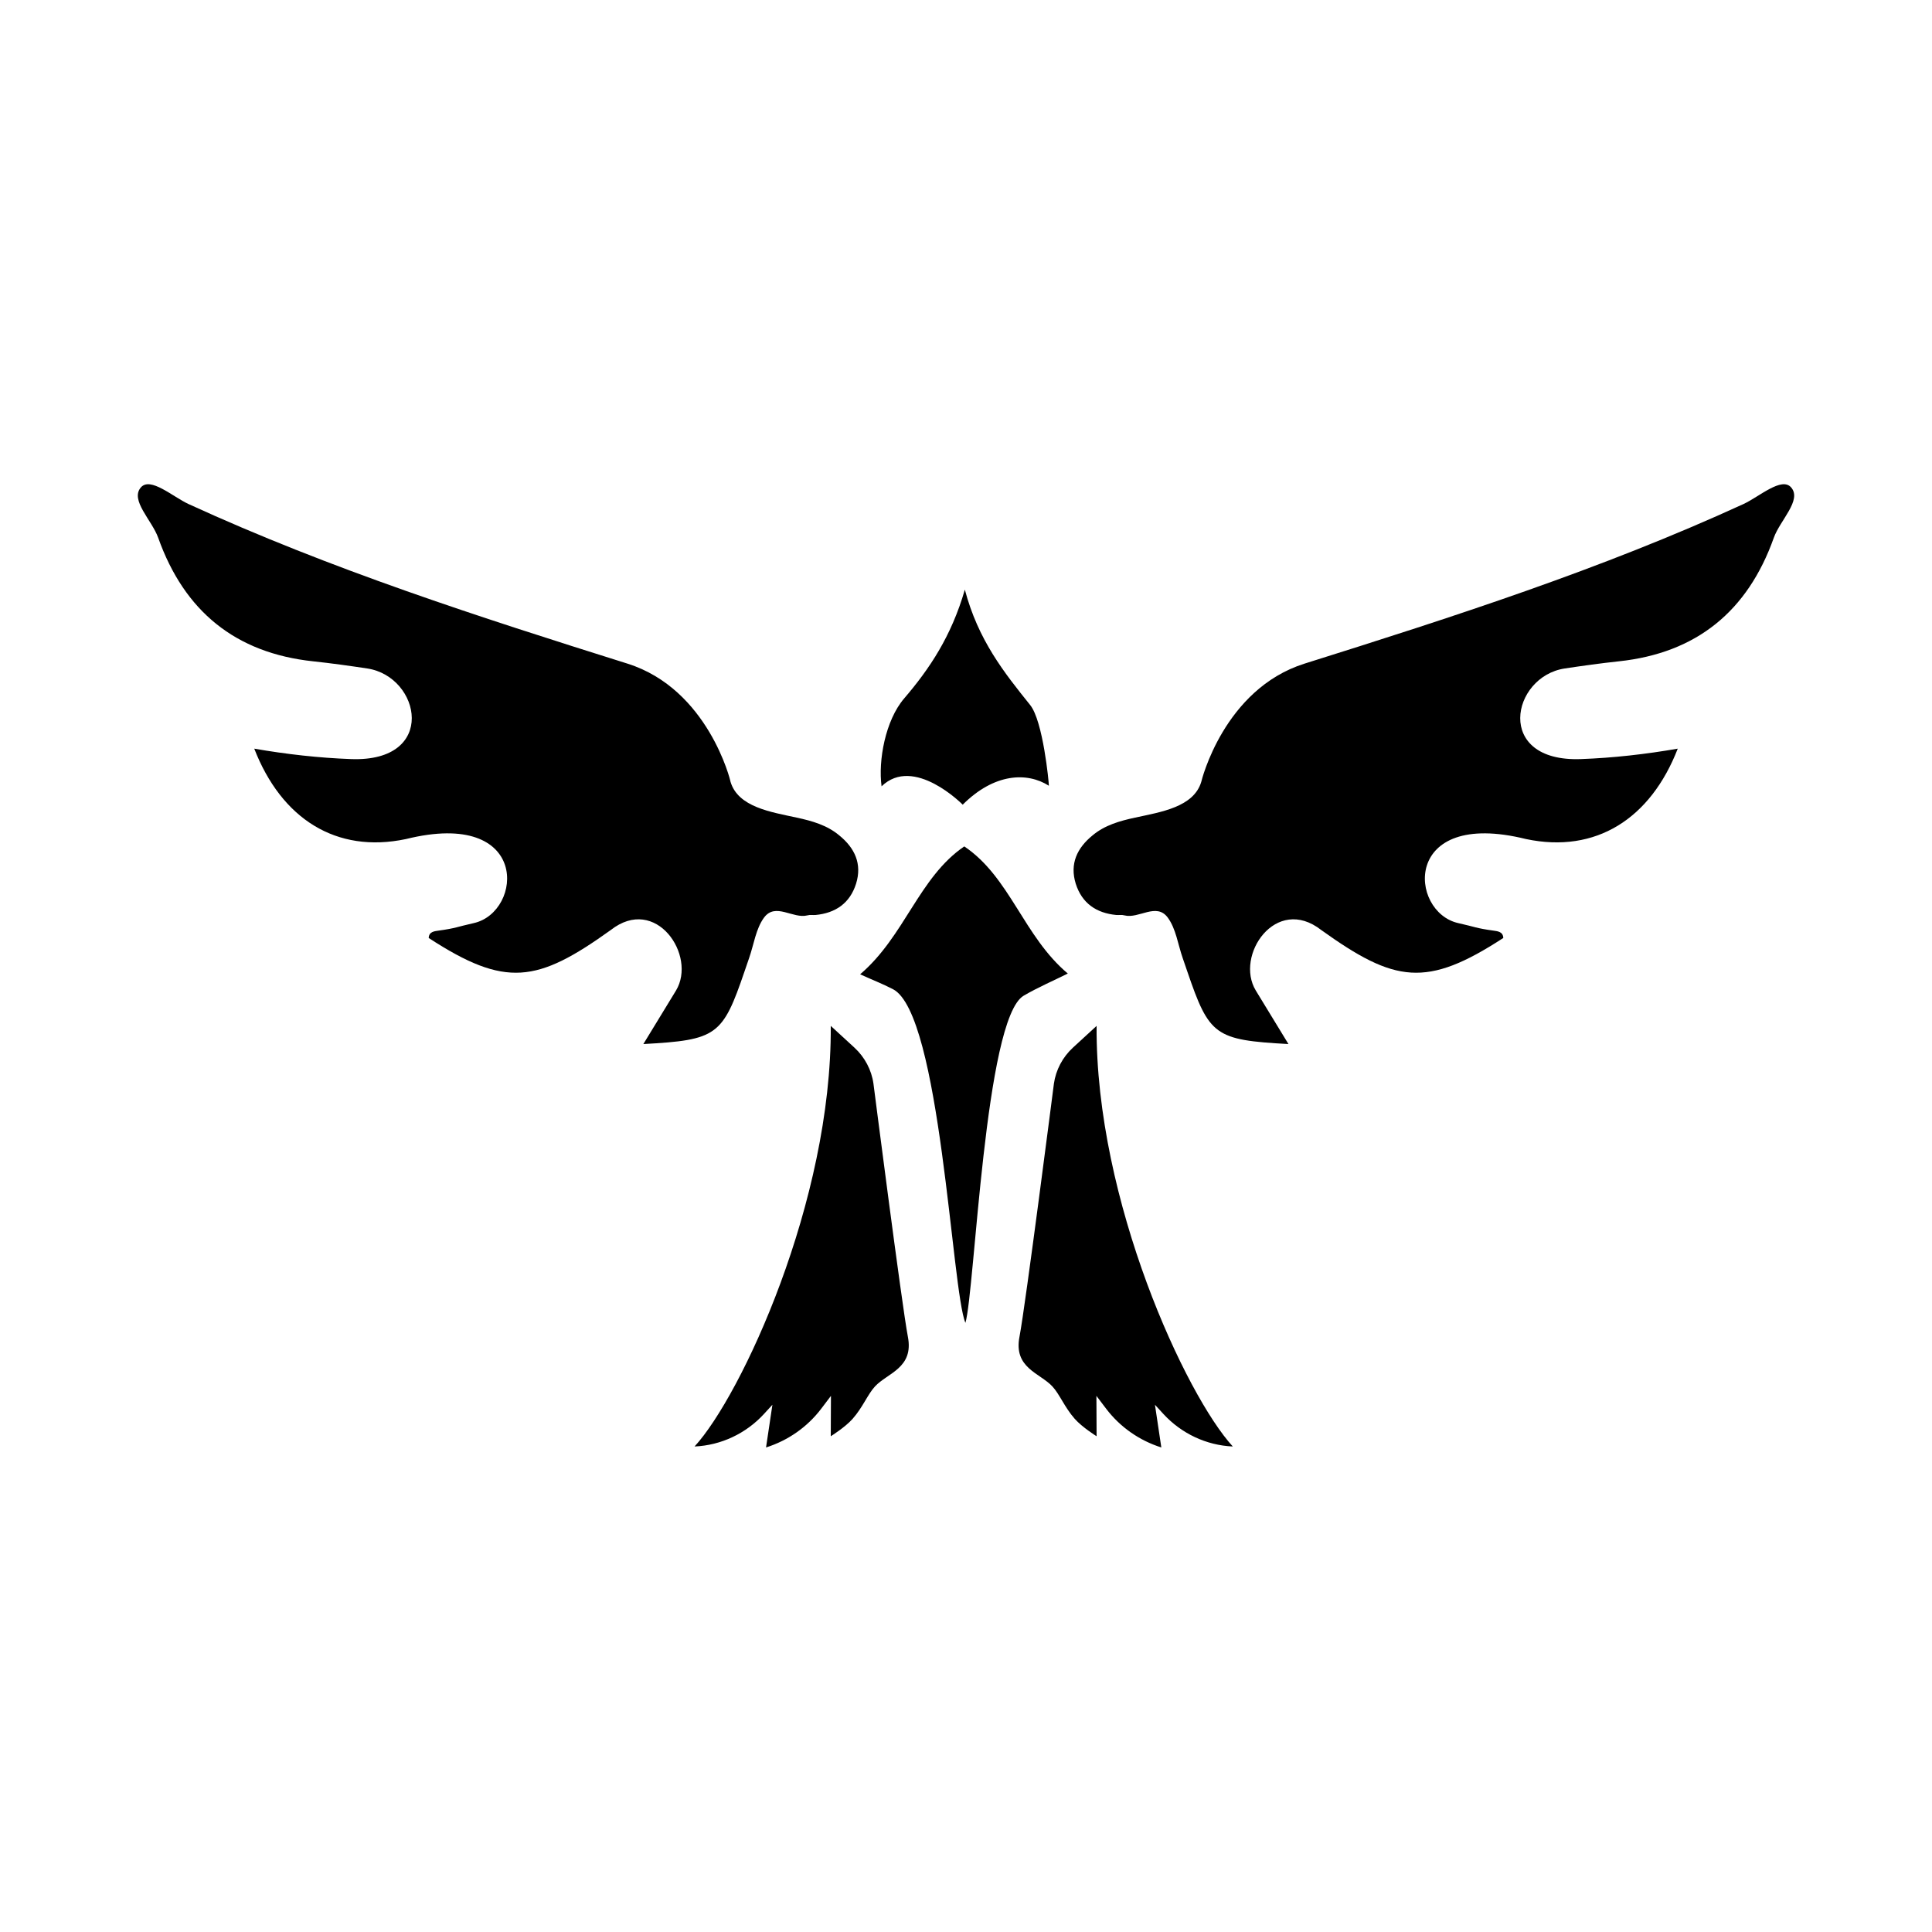
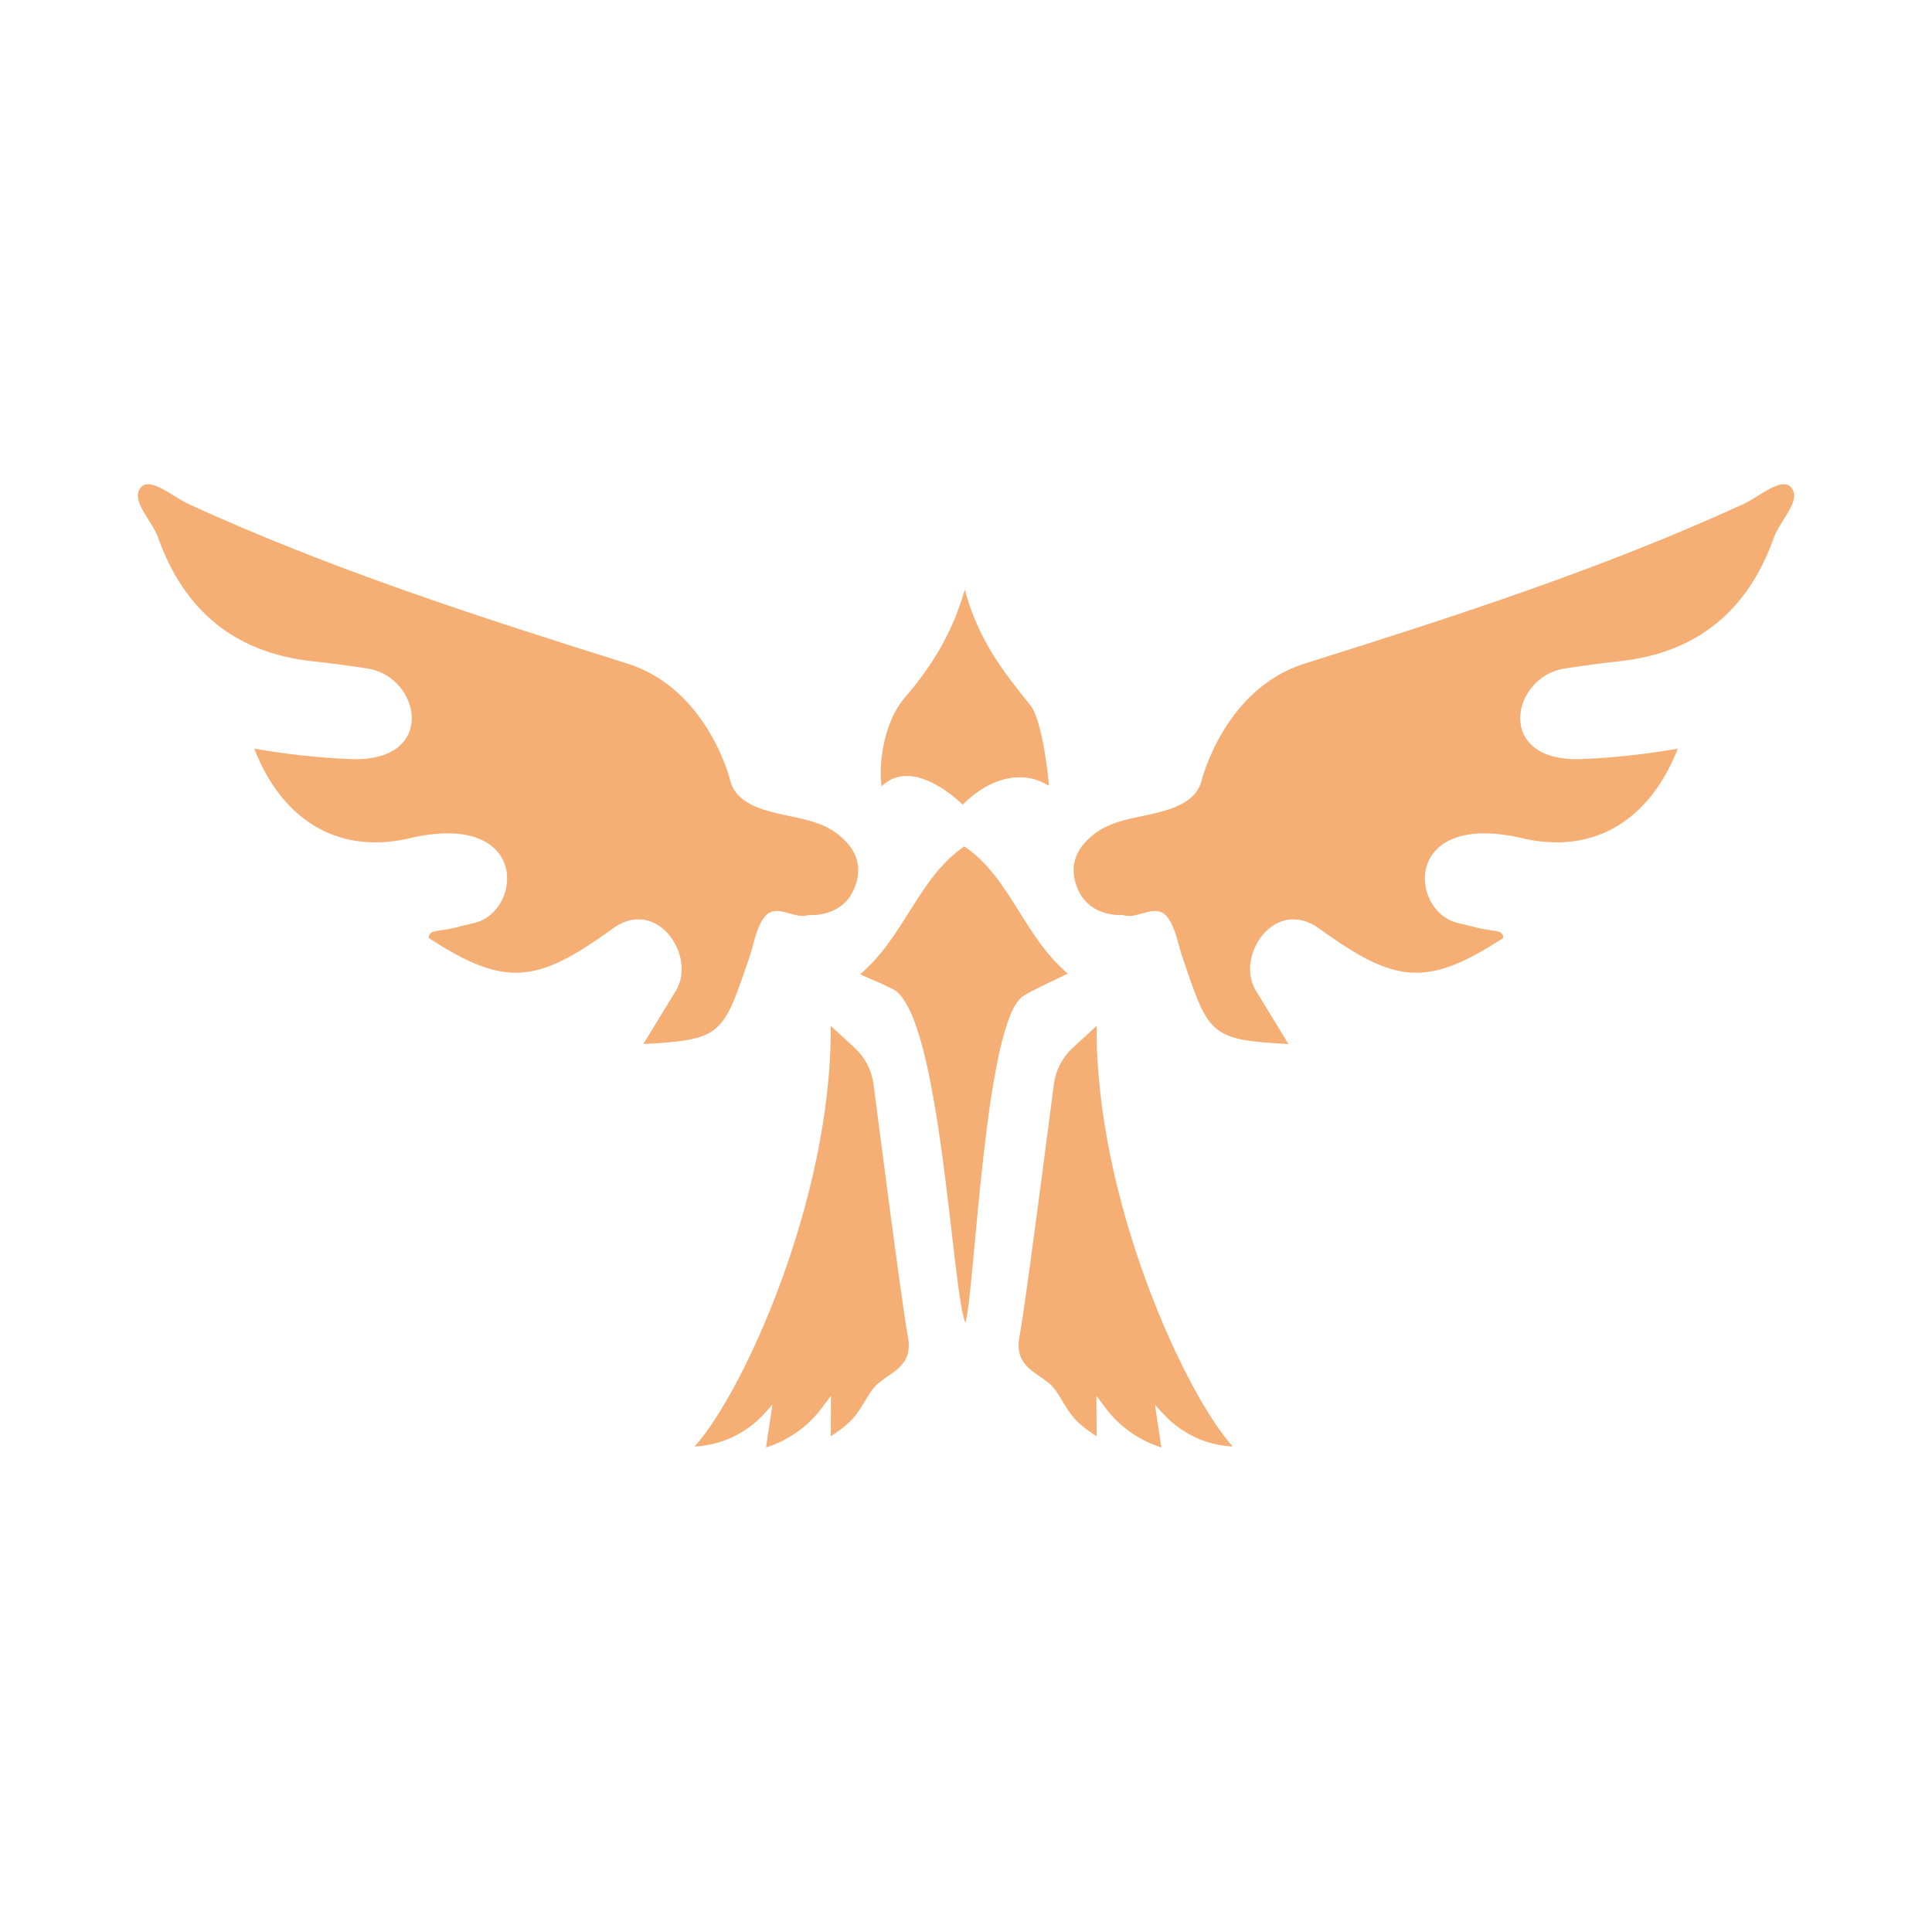
- <svg xmlns="http://www.w3.org/2000/svg" version="1.1" id="Layer_1" x="0px" y="0px" viewBox="0 0 1000 1000" enable-background="new 0 0 1000 1000" xml:space="preserve">
+ <svg xmlns="http://www.w3.org/2000/svg" fill="#F5AE73" version="1.1" id="Layer_1" x="0px" y="0px" viewBox="0 0 1000 1000" enable-background="new 0 0 1000 1000" xml:space="preserve">
  <g>
    <path d="M499.7,684.7c-7.1-16.5-12.8-160-37.5-172.7c-5.4-2.8-11.1-5-17-7.7c23.1-19.7,30.4-50.2,53.9-66.2   c23.7,15.9,30.7,46.6,53.6,65.8c-7.4,3.7-15.4,7.1-22.9,11.5C509.7,527.4,504.6,667.9,499.7,684.7z" />
    <path d="M456.3,407c-1.8-13.2,1.9-34.1,11.7-45.5c13.1-15.3,24.4-32.1,31.4-56.3c6.9,26.1,20.3,42.9,33.8,59.7   c6.7,8.3,9.7,40.1,9.7,41.8c-11.3-7.2-28.3-6.5-44.6,9.8C498.3,416.5,473,390.8,456.3,407z" />
    <path d="M324.8,343.5c-77-24.2-153.7-48.9-227.2-82.6c-8.2-3.8-19.8-14.3-24.7-8.6c-5.7,6.6,5.8,17,9,26.1   c13.5,37.9,39.9,59.6,80.2,63.9c9.4,1,18.7,2.3,28,3.7c27.7,4.2,36.5,48.5-8.3,46.9c-16.7-0.6-33.5-2.5-50.2-5.4   c14.1,36.3,42.4,54.4,78.5,46.8c64.5-16,60.7,37.8,35.1,43.5c-9,2-8.9,2.6-18.3,3.9c-2,0.3-4.9,0.5-5,3.8   c39.8,25.9,56.1,23.2,94.2-4.1c23.4-18.4,44.7,13.2,33.8,31.3c-5.4,8.9-10.9,17.8-16.9,27.7c38.1-2.1,41-4.3,52.4-37.7   c0.8-2.2,1.5-4.5,2.3-6.7c2.5-7.1,3.5-15.3,7.8-21.1c5.9-7.9,14.9,0.8,22.4-1.1c1.4-0.4,2.8-0.1,4.2-0.2c10.4-1,17.8-6.1,21-16.2   c3.2-10.3-0.7-18.5-8.7-25c-6.3-5.3-14.1-7.5-22-9.2c-13.3-2.9-30.4-5.4-34.3-18.6C378.2,404.4,366.6,356.7,324.8,343.5z" />
    <path d="M675.2,343.5c77-24.2,153.7-48.9,227.2-82.6c8.2-3.8,19.8-14.3,24.7-8.6c5.7,6.6-5.8,17-9,26.1   c-13.5,37.9-39.9,59.6-80.2,63.9c-9.4,1-18.7,2.3-28,3.7c-27.7,4.2-36.5,48.5,8.3,46.9c16.7-0.6,33.5-2.5,50.2-5.4   c-14.1,36.3-42.4,54.4-78.5,46.8c-64.5-16-60.7,37.8-35.1,43.5c9,2,8.9,2.6,18.3,3.9c2,0.3,4.9,0.5,5,3.8   c-39.8,25.9-56.1,23.2-94.2-4.1C660.4,463,639,494.6,650,512.7c5.4,8.9,10.9,17.8,16.9,27.7c-38.1-2.1-41-4.3-52.4-37.7   c-0.8-2.2-1.5-4.5-2.3-6.7c-2.5-7.1-3.5-15.3-7.8-21.1c-5.9-7.9-14.9,0.8-22.4-1.1c-1.4-0.4-2.8-0.1-4.2-0.2   c-10.4-1-17.8-6.1-21-16.2c-3.2-10.3,0.7-18.5,8.7-25c6.3-5.3,14.1-7.5,22-9.2c13.3-2.9,30.4-5.4,34.3-18.6   C621.8,404.4,633.4,356.7,675.2,343.5z" />
    <path d="M498.3,410.8" />
    <path d="M597.8,727.1l4.4,4.8c9.3,10.1,22.2,16.2,35.9,16.8l0,0c-24.1-26.2-71.1-127-70.5-217.7l-12.3,11.3   c-5.3,4.9-8.8,11.5-9.8,18.6c0,0-14.7,114.7-17.8,130.9c-3.2,16.3,10.5,18.8,17,25.8c3.8,4.1,6.3,10.8,11.6,16.8   c3.9,4.4,11.3,9,11.3,9l-0.1-20.9l5,6.6c7.2,9.5,17.2,16.5,28.6,20.1l0,0L597.8,727.1z" />
    <path d="M399.8,727.1l-4.4,4.8c-9.3,10.1-22.2,16.2-35.9,16.8h0c24.1-26.2,71.1-127,70.5-217.7l12.3,11.3   c5.3,4.9,8.8,11.5,9.8,18.6c0,0,14.7,114.7,17.8,130.9c3.2,16.3-10.5,18.8-17,25.8c-3.8,4.1-6.3,10.8-11.6,16.8   c-3.9,4.4-11.3,9-11.3,9l0.1-20.9l-5,6.6c-7.2,9.5-17.2,16.5-28.6,20.1l0,0L399.8,727.1z" />
  </g>
</svg>
